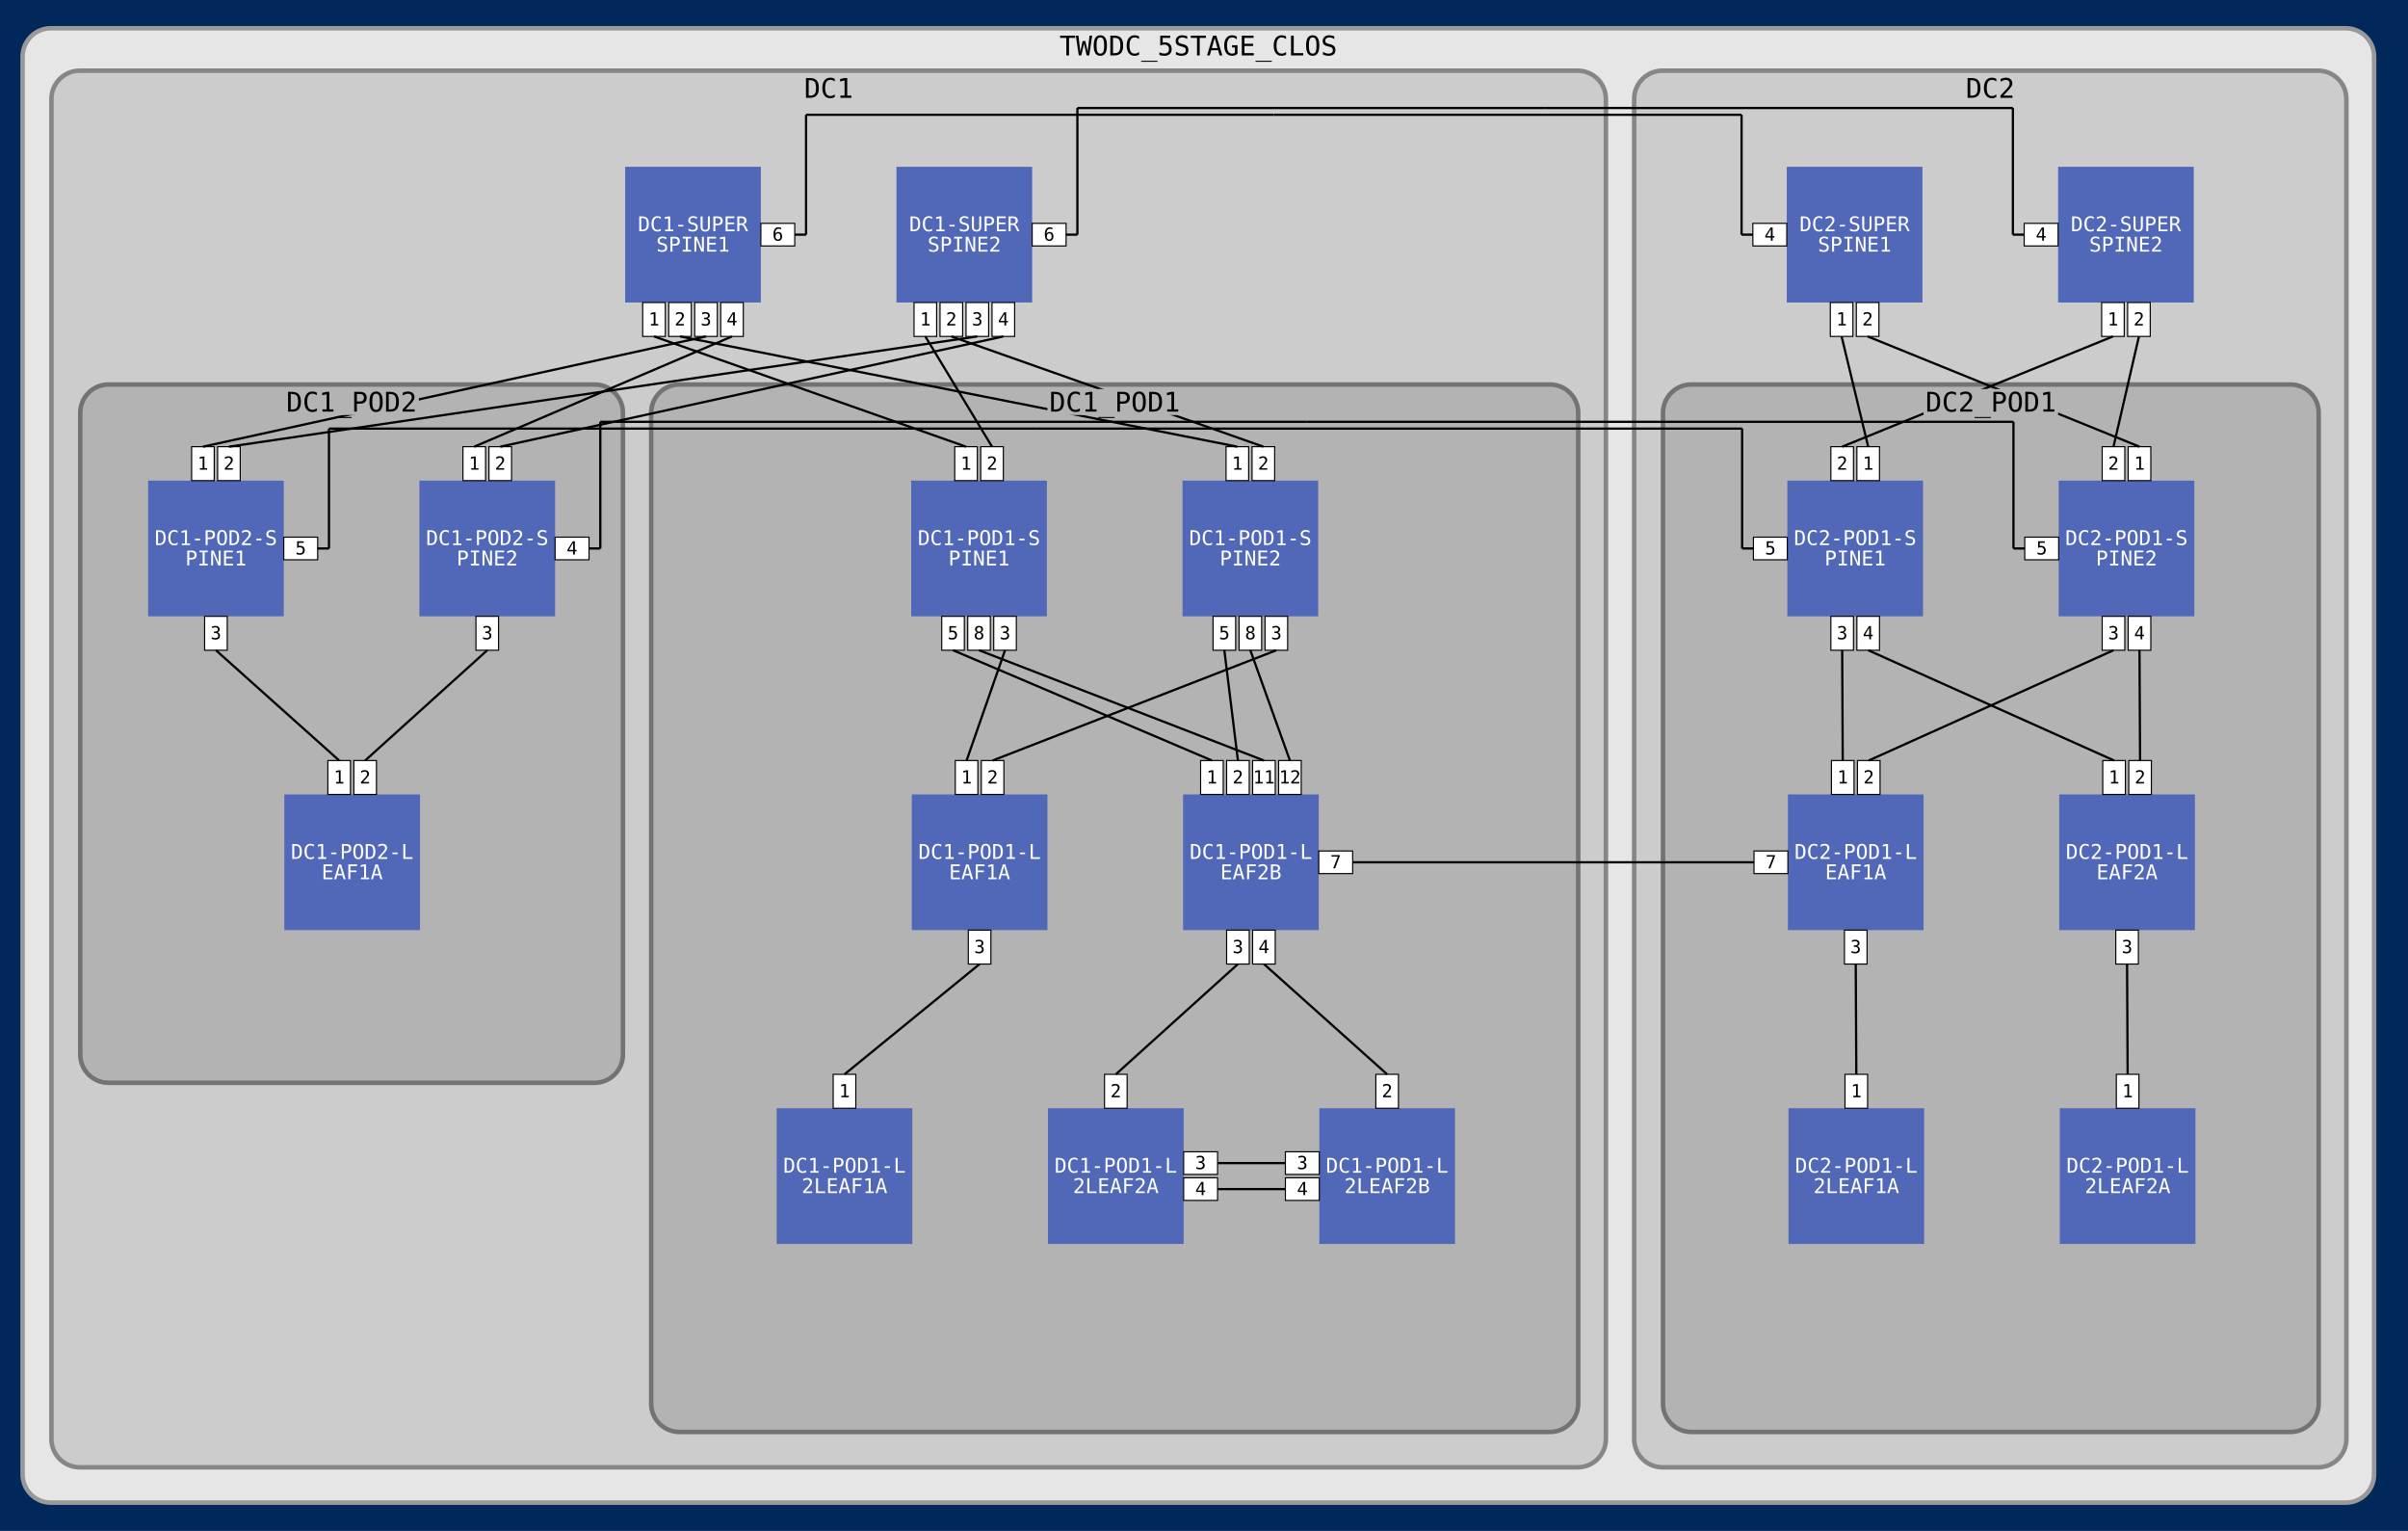
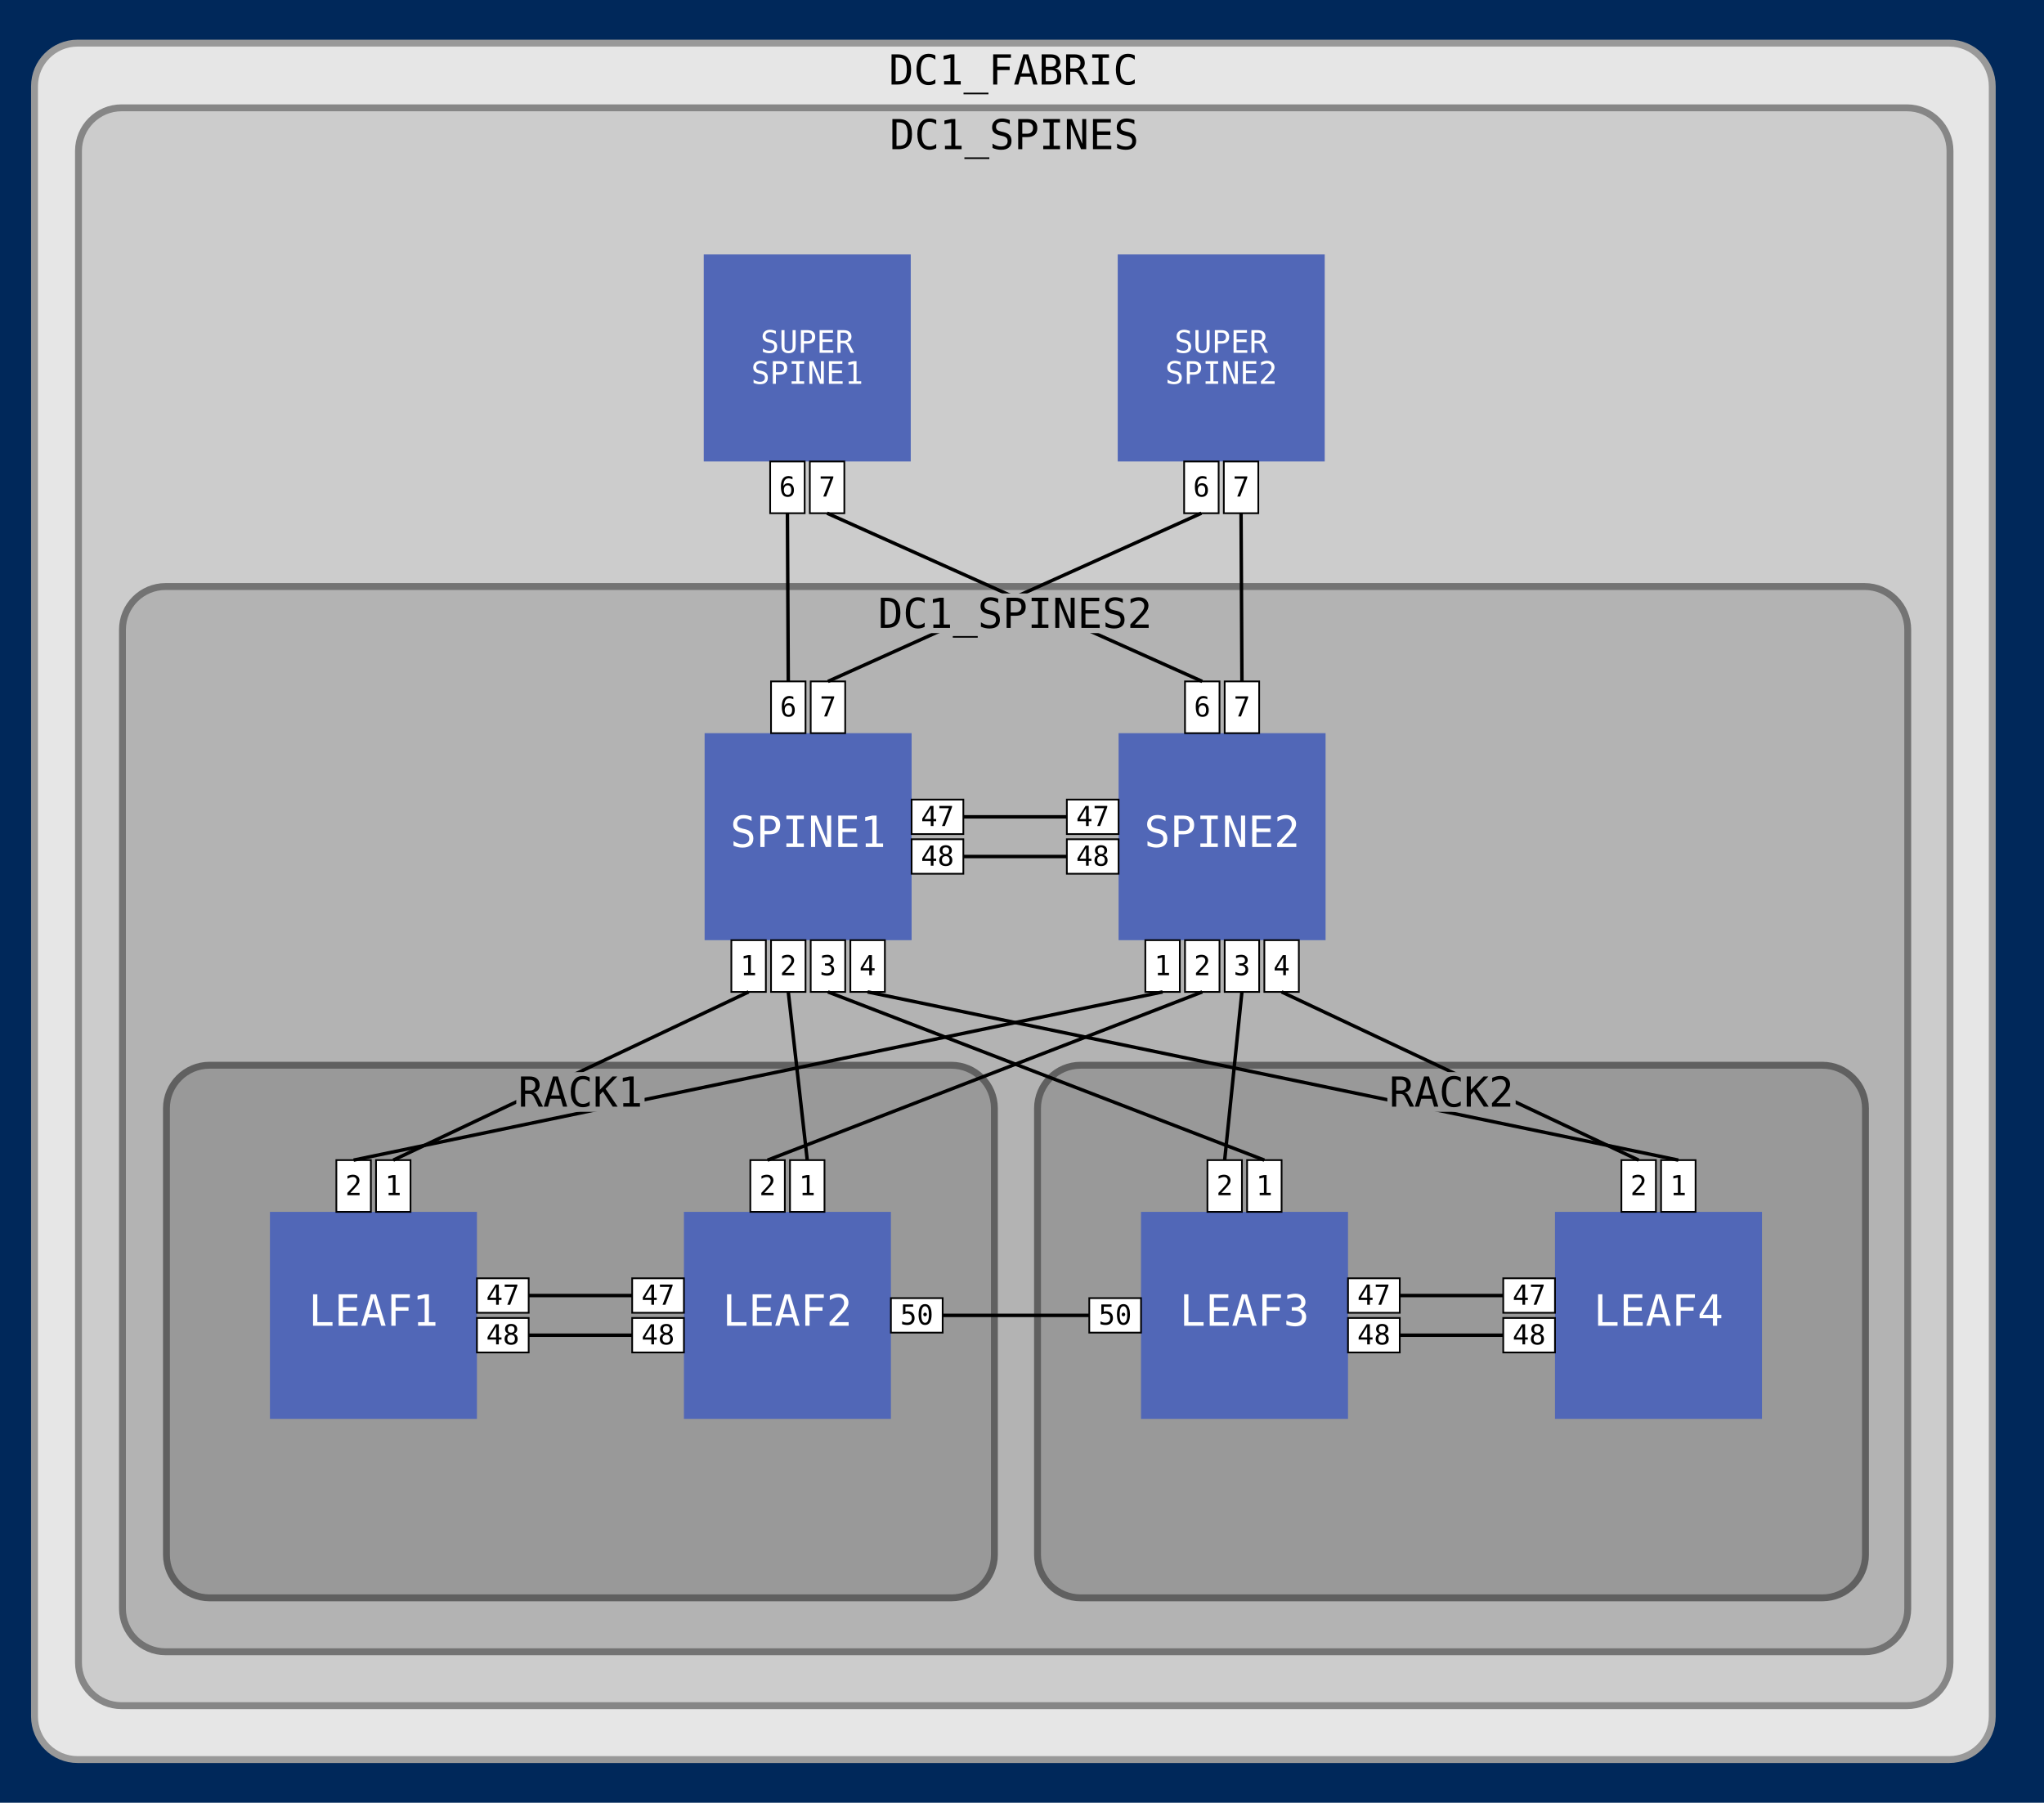
- <svg xmlns="http://www.w3.org/2000/svg" width="2130" height="1353.75" viewBox="0 -1353.75 2130 1353.75" font-family="monospace">
+ <svg xmlns="http://www.w3.org/2000/svg" width="1185" height="1045.0" viewBox="0 -1045.0 1185 1045.0" font-family="monospace">
  <defs>
</defs>
-   <rect x="0" y="-1353.75" width="2130" height="1353.75" fill="#00285A" />
-   <rect x="20" y="-1328.75" width="2080" height="1303.75" fill="hsl(0, 0%, 90%)" rx="25" stroke="hsl(0, 0%, 60.0%)" stroke-width="4" />
-   <rect x="45.5" y="-1291.25" width="1375" height="1235.0" fill="hsl(0, 0%, 80%)" rx="25" stroke="hsl(0, 0%, 52.5%)" stroke-width="4" />
-   <rect x="71.0" y="-1013.75" width="480" height="617.5" fill="hsl(0, 0%, 70%)" rx="25" stroke="hsl(0, 0%, 45.0%)" stroke-width="4" />
-   <rect x="251.5" y="-651.25" width="120" height="120" fill="#5167B7" text="DC1-POD2-LEAF1A" />
-   <text x="311.5" y="-594.25" font-size="18" fill="white" text-anchor="middle" dy="0em">DC1-POD2-L</text>
-   <text x="311.5" y="-576.25" font-size="18" fill="white" text-anchor="middle" dy="0em">EAF1A</text>
-   <rect x="131.0" y="-928.75" width="120" height="120" fill="#5167B7" text="DC1-POD2-SPINE1" />
-   <text x="191.0" y="-871.75" font-size="18" fill="white" text-anchor="middle" dy="0em">DC1-POD2-S</text>
-   <text x="191.0" y="-853.75" font-size="18" fill="white" text-anchor="middle" dy="0em">PINE1</text>
-   <rect x="371.0" y="-928.75" width="120" height="120" fill="#5167B7" text="DC1-POD2-SPINE2" />
-   <text x="431.0" y="-871.75" font-size="18" fill="white" text-anchor="middle" dy="0em">DC1-POD2-S</text>
-   <text x="431.0" y="-853.75" font-size="18" fill="white" text-anchor="middle" dy="0em">PINE2</text>
-   <rect x="576.0" y="-1013.75" width="820" height="926.25" fill="hsl(0, 0%, 70%)" rx="25" stroke="hsl(0, 0%, 45.0%)" stroke-width="4" />
-   <rect x="687.0" y="-373.75" width="120" height="120" fill="#5167B7" text="DC1-POD1-L2LEAF1A" />
-   <text x="747.0" y="-316.75" font-size="18" fill="white" text-anchor="middle" dy="0em">DC1-POD1-L</text>
-   <text x="747.0" y="-298.75" font-size="18" fill="white" text-anchor="middle" dy="0em">2LEAF1A</text>
-   <rect x="927.0" y="-373.75" width="120" height="120" fill="#5167B7" text="DC1-POD1-L2LEAF2A" />
-   <text x="987.0" y="-316.75" font-size="18" fill="white" text-anchor="middle" dy="0em">DC1-POD1-L</text>
-   <text x="987.0" y="-298.75" font-size="18" fill="white" text-anchor="middle" dy="0em">2LEAF2A</text>
-   <rect x="1167.0" y="-373.75" width="120" height="120" fill="#5167B7" text="DC1-POD1-L2LEAF2B" />
-   <text x="1227.0" y="-316.75" font-size="18" fill="white" text-anchor="middle" dy="0em">DC1-POD1-L</text>
-   <text x="1227.0" y="-298.75" font-size="18" fill="white" text-anchor="middle" dy="0em">2LEAF2B</text>
-   <rect x="806.5" y="-651.25" width="120" height="120" fill="#5167B7" text="DC1-POD1-LEAF1A" />
-   <text x="866.5" y="-594.25" font-size="18" fill="white" text-anchor="middle" dy="0em">DC1-POD1-L</text>
-   <text x="866.5" y="-576.25" font-size="18" fill="white" text-anchor="middle" dy="0em">EAF1A</text>
-   <rect x="1046.5" y="-651.25" width="120" height="120" fill="#5167B7" text="DC1-POD1-LEAF2B" />
-   <text x="1106.5" y="-594.25" font-size="18" fill="white" text-anchor="middle" dy="0em">DC1-POD1-L</text>
-   <text x="1106.5" y="-576.25" font-size="18" fill="white" text-anchor="middle" dy="0em">EAF2B</text>
-   <rect x="806.0" y="-928.75" width="120" height="120" fill="#5167B7" text="DC1-POD1-SPINE1" />
-   <text x="866.0" y="-871.75" font-size="18" fill="white" text-anchor="middle" dy="0em">DC1-POD1-S</text>
-   <text x="866.0" y="-853.75" font-size="18" fill="white" text-anchor="middle" dy="0em">PINE1</text>
-   <rect x="1046.0" y="-928.75" width="120" height="120" fill="#5167B7" text="DC1-POD1-SPINE2" />
-   <text x="1106.0" y="-871.75" font-size="18" fill="white" text-anchor="middle" dy="0em">DC1-POD1-S</text>
-   <text x="1106.0" y="-853.75" font-size="18" fill="white" text-anchor="middle" dy="0em">PINE2</text>
-   <rect x="553.0" y="-1206.25" width="120" height="120" fill="#5167B7" text="DC1-SUPER-SPINE1" />
-   <text x="613.0" y="-1149.25" font-size="18" fill="white" text-anchor="middle" dy="0em">DC1-SUPER</text>
-   <text x="613.0" y="-1131.25" font-size="18" fill="white" text-anchor="middle" dy="0em">SPINE1</text>
-   <rect x="793.0" y="-1206.25" width="120" height="120" fill="#5167B7" text="DC1-SUPER-SPINE2" />
-   <text x="853.0" y="-1149.25" font-size="18" fill="white" text-anchor="middle" dy="0em">DC1-SUPER</text>
-   <text x="853.0" y="-1131.25" font-size="18" fill="white" text-anchor="middle" dy="0em">SPINE2</text>
-   <rect x="1445.5" y="-1291.25" width="630" height="1235.0" fill="hsl(0, 0%, 80%)" rx="25" stroke="hsl(0, 0%, 52.5%)" stroke-width="4" />
-   <rect x="1471.0" y="-1013.75" width="580" height="926.25" fill="hsl(0, 0%, 70%)" rx="25" stroke="hsl(0, 0%, 45.0%)" stroke-width="4" />
-   <rect x="1582.0" y="-373.75" width="120" height="120" fill="#5167B7" text="DC2-POD1-L2LEAF1A" />
-   <text x="1642.0" y="-316.75" font-size="18" fill="white" text-anchor="middle" dy="0em">DC2-POD1-L</text>
-   <text x="1642.0" y="-298.75" font-size="18" fill="white" text-anchor="middle" dy="0em">2LEAF1A</text>
-   <rect x="1822.0" y="-373.75" width="120" height="120" fill="#5167B7" text="DC2-POD1-L2LEAF2A" />
-   <text x="1882.0" y="-316.75" font-size="18" fill="white" text-anchor="middle" dy="0em">DC2-POD1-L</text>
-   <text x="1882.0" y="-298.75" font-size="18" fill="white" text-anchor="middle" dy="0em">2LEAF2A</text>
-   <rect x="1581.5" y="-651.25" width="120" height="120" fill="#5167B7" text="DC2-POD1-LEAF1A" />
-   <text x="1641.5" y="-594.25" font-size="18" fill="white" text-anchor="middle" dy="0em">DC2-POD1-L</text>
-   <text x="1641.5" y="-576.25" font-size="18" fill="white" text-anchor="middle" dy="0em">EAF1A</text>
-   <rect x="1821.5" y="-651.25" width="120" height="120" fill="#5167B7" text="DC2-POD1-LEAF2A" />
-   <text x="1881.5" y="-594.25" font-size="18" fill="white" text-anchor="middle" dy="0em">DC2-POD1-L</text>
-   <text x="1881.5" y="-576.25" font-size="18" fill="white" text-anchor="middle" dy="0em">EAF2A</text>
-   <rect x="1581.0" y="-928.75" width="120" height="120" fill="#5167B7" text="DC2-POD1-SPINE1" />
-   <text x="1641.0" y="-871.75" font-size="18" fill="white" text-anchor="middle" dy="0em">DC2-POD1-S</text>
-   <text x="1641.0" y="-853.75" font-size="18" fill="white" text-anchor="middle" dy="0em">PINE1</text>
-   <rect x="1821.0" y="-928.75" width="120" height="120" fill="#5167B7" text="DC2-POD1-SPINE2" />
-   <text x="1881.0" y="-871.75" font-size="18" fill="white" text-anchor="middle" dy="0em">DC2-POD1-S</text>
-   <text x="1881.0" y="-853.75" font-size="18" fill="white" text-anchor="middle" dy="0em">PINE2</text>
-   <rect x="1580.5" y="-1206.25" width="120" height="120" fill="#5167B7" text="DC2-SUPER-SPINE1" />
-   <text x="1640.5" y="-1149.25" font-size="18" fill="white" text-anchor="middle" dy="0em">DC2-SUPER</text>
-   <text x="1640.5" y="-1131.25" font-size="18" fill="white" text-anchor="middle" dy="0em">SPINE1</text>
-   <rect x="1820.5" y="-1206.25" width="120" height="120" fill="#5167B7" text="DC2-SUPER-SPINE2" />
-   <text x="1880.5" y="-1149.25" font-size="18" fill="white" text-anchor="middle" dy="0em">DC2-SUPER</text>
-   <text x="1880.5" y="-1131.25" font-size="18" fill="white" text-anchor="middle" dy="0em">SPINE2</text>
-   <rect x="568.5" y="-1086.25" width="20" height="30" fill="white" stroke="black" />
-   <text x="578.5" y="-1065.917" font-size="16" fill="black" text-anchor="middle" dy="0em">1</text>
-   <rect x="591.5" y="-1086.25" width="20" height="30" fill="white" stroke="black" />
-   <text x="601.5" y="-1065.917" font-size="16" fill="black" text-anchor="middle" dy="0em">2</text>
-   <rect x="614.5" y="-1086.25" width="20" height="30" fill="white" stroke="black" />
-   <text x="624.5" y="-1065.917" font-size="16" fill="black" text-anchor="middle" dy="0em">3</text>
-   <rect x="637.5" y="-1086.25" width="20" height="30" fill="white" stroke="black" />
-   <text x="647.5" y="-1065.917" font-size="16" fill="black" text-anchor="middle" dy="0em">4</text>
-   <rect x="673.0" y="-1156.25" width="30" height="20" fill="white" stroke="black" />
-   <text x="688.0" y="-1140.917" font-size="16" fill="black" text-anchor="middle" dy="0em">6</text>
-   <rect x="808.5" y="-1086.25" width="20" height="30" fill="white" stroke="black" />
-   <text x="818.5" y="-1065.917" font-size="16" fill="black" text-anchor="middle" dy="0em">1</text>
-   <rect x="831.5" y="-1086.25" width="20" height="30" fill="white" stroke="black" />
-   <text x="841.5" y="-1065.917" font-size="16" fill="black" text-anchor="middle" dy="0em">2</text>
-   <rect x="854.5" y="-1086.25" width="20" height="30" fill="white" stroke="black" />
-   <text x="864.5" y="-1065.917" font-size="16" fill="black" text-anchor="middle" dy="0em">3</text>
-   <rect x="877.5" y="-1086.25" width="20" height="30" fill="white" stroke="black" />
-   <text x="887.5" y="-1065.917" font-size="16" fill="black" text-anchor="middle" dy="0em">4</text>
-   <rect x="913.0" y="-1156.25" width="30" height="20" fill="white" stroke="black" />
-   <text x="928.0" y="-1140.917" font-size="16" fill="black" text-anchor="middle" dy="0em">6</text>
-   <rect x="1859.0" y="-1086.25" width="20" height="30" fill="white" stroke="black" />
-   <text x="1869.0" y="-1065.917" font-size="16" fill="black" text-anchor="middle" dy="0em">1</text>
-   <rect x="1882.0" y="-1086.25" width="20" height="30" fill="white" stroke="black" />
-   <text x="1892.0" y="-1065.917" font-size="16" fill="black" text-anchor="middle" dy="0em">2</text>
-   <rect x="1790.5" y="-1156.25" width="30" height="20" fill="white" stroke="black" />
-   <text x="1805.5" y="-1140.917" font-size="16" fill="black" text-anchor="middle" dy="0em">4</text>
-   <rect x="1619.0" y="-1086.25" width="20" height="30" fill="white" stroke="black" />
-   <text x="1629.0" y="-1065.917" font-size="16" fill="black" text-anchor="middle" dy="0em">1</text>
-   <rect x="1642.0" y="-1086.25" width="20" height="30" fill="white" stroke="black" />
-   <text x="1652.0" y="-1065.917" font-size="16" fill="black" text-anchor="middle" dy="0em">2</text>
-   <rect x="1550.5" y="-1156.25" width="30" height="20" fill="white" stroke="black" />
-   <text x="1565.5" y="-1140.917" font-size="16" fill="black" text-anchor="middle" dy="0em">4</text>
-   <rect x="844.5" y="-958.75" width="20" height="30" fill="white" stroke="black" />
-   <text x="854.5" y="-938.417" font-size="16" fill="black" text-anchor="middle" dy="0em">1</text>
-   <rect x="867.5" y="-958.75" width="20" height="30" fill="white" stroke="black" />
-   <text x="877.5" y="-938.417" font-size="16" fill="black" text-anchor="middle" dy="0em">2</text>
-   <rect x="833.0" y="-808.75" width="20" height="30" fill="white" stroke="black" />
-   <text x="843.0" y="-788.417" font-size="16" fill="black" text-anchor="middle" dy="0em">5</text>
-   <rect x="856.0" y="-808.75" width="20" height="30" fill="white" stroke="black" />
-   <text x="866.0" y="-788.417" font-size="16" fill="black" text-anchor="middle" dy="0em">8</text>
-   <rect x="879.0" y="-808.75" width="20" height="30" fill="white" stroke="black" />
-   <text x="889.0" y="-788.417" font-size="16" fill="black" text-anchor="middle" dy="0em">3</text>
-   <rect x="1084.5" y="-958.75" width="20" height="30" fill="white" stroke="black" />
-   <text x="1094.5" y="-938.417" font-size="16" fill="black" text-anchor="middle" dy="0em">1</text>
-   <rect x="1107.5" y="-958.75" width="20" height="30" fill="white" stroke="black" />
-   <text x="1117.5" y="-938.417" font-size="16" fill="black" text-anchor="middle" dy="0em">2</text>
-   <rect x="1073.0" y="-808.75" width="20" height="30" fill="white" stroke="black" />
-   <text x="1083.0" y="-788.417" font-size="16" fill="black" text-anchor="middle" dy="0em">5</text>
-   <rect x="1096.0" y="-808.75" width="20" height="30" fill="white" stroke="black" />
-   <text x="1106.0" y="-788.417" font-size="16" fill="black" text-anchor="middle" dy="0em">8</text>
-   <rect x="1119.0" y="-808.75" width="20" height="30" fill="white" stroke="black" />
-   <text x="1129.0" y="-788.417" font-size="16" fill="black" text-anchor="middle" dy="0em">3</text>
-   <rect x="169.5" y="-958.75" width="20" height="30" fill="white" stroke="black" />
-   <text x="179.5" y="-938.417" font-size="16" fill="black" text-anchor="middle" dy="0em">1</text>
-   <rect x="192.5" y="-958.75" width="20" height="30" fill="white" stroke="black" />
-   <text x="202.5" y="-938.417" font-size="16" fill="black" text-anchor="middle" dy="0em">2</text>
-   <rect x="181.0" y="-808.75" width="20" height="30" fill="white" stroke="black" />
-   <text x="191.0" y="-788.417" font-size="16" fill="black" text-anchor="middle" dy="0em">3</text>
-   <rect x="251.0" y="-878.75" width="30" height="20" fill="white" stroke="black" />
-   <text x="266.0" y="-863.417" font-size="16" fill="black" text-anchor="middle" dy="0em">5</text>
-   <rect x="409.5" y="-958.75" width="20" height="30" fill="white" stroke="black" />
-   <text x="419.5" y="-938.417" font-size="16" fill="black" text-anchor="middle" dy="0em">1</text>
-   <rect x="432.5" y="-958.75" width="20" height="30" fill="white" stroke="black" />
-   <text x="442.5" y="-938.417" font-size="16" fill="black" text-anchor="middle" dy="0em">2</text>
-   <rect x="421.0" y="-808.75" width="20" height="30" fill="white" stroke="black" />
-   <text x="431.0" y="-788.417" font-size="16" fill="black" text-anchor="middle" dy="0em">3</text>
-   <rect x="491.0" y="-878.75" width="30" height="20" fill="white" stroke="black" />
-   <text x="506.0" y="-863.417" font-size="16" fill="black" text-anchor="middle" dy="0em">4</text>
-   <rect x="1619.5" y="-958.75" width="20" height="30" fill="white" stroke="black" />
-   <text x="1629.5" y="-938.417" font-size="16" fill="black" text-anchor="middle" dy="0em">2</text>
-   <rect x="1642.5" y="-958.75" width="20" height="30" fill="white" stroke="black" />
-   <text x="1652.5" y="-938.417" font-size="16" fill="black" text-anchor="middle" dy="0em">1</text>
-   <rect x="1619.5" y="-808.75" width="20" height="30" fill="white" stroke="black" />
-   <text x="1629.5" y="-788.417" font-size="16" fill="black" text-anchor="middle" dy="0em">3</text>
-   <rect x="1642.5" y="-808.75" width="20" height="30" fill="white" stroke="black" />
-   <text x="1652.5" y="-788.417" font-size="16" fill="black" text-anchor="middle" dy="0em">4</text>
-   <rect x="1551.0" y="-878.75" width="30" height="20" fill="white" stroke="black" />
-   <text x="1566.0" y="-863.417" font-size="16" fill="black" text-anchor="middle" dy="0em">5</text>
-   <rect x="1859.5" y="-958.75" width="20" height="30" fill="white" stroke="black" />
-   <text x="1869.5" y="-938.417" font-size="16" fill="black" text-anchor="middle" dy="0em">2</text>
-   <rect x="1882.5" y="-958.75" width="20" height="30" fill="white" stroke="black" />
-   <text x="1892.5" y="-938.417" font-size="16" fill="black" text-anchor="middle" dy="0em">1</text>
-   <rect x="1859.5" y="-808.75" width="20" height="30" fill="white" stroke="black" />
-   <text x="1869.5" y="-788.417" font-size="16" fill="black" text-anchor="middle" dy="0em">3</text>
-   <rect x="1882.5" y="-808.75" width="20" height="30" fill="white" stroke="black" />
-   <text x="1892.5" y="-788.417" font-size="16" fill="black" text-anchor="middle" dy="0em">4</text>
-   <rect x="1791.0" y="-878.75" width="30" height="20" fill="white" stroke="black" />
-   <text x="1806.0" y="-863.417" font-size="16" fill="black" text-anchor="middle" dy="0em">5</text>
-   <rect x="845.0" y="-681.25" width="20" height="30" fill="white" stroke="black" />
-   <text x="855.0" y="-660.917" font-size="16" fill="black" text-anchor="middle" dy="0em">1</text>
-   <rect x="868.0" y="-681.25" width="20" height="30" fill="white" stroke="black" />
-   <text x="878.0" y="-660.917" font-size="16" fill="black" text-anchor="middle" dy="0em">2</text>
-   <rect x="856.5" y="-531.25" width="20" height="30" fill="white" stroke="black" />
-   <text x="866.5" y="-510.917" font-size="16" fill="black" text-anchor="middle" dy="0em">3</text>
-   <rect x="1062.0" y="-681.25" width="20" height="30" fill="white" stroke="black" />
-   <text x="1072.0" y="-660.917" font-size="16" fill="black" text-anchor="middle" dy="0em">1</text>
-   <rect x="1085.0" y="-681.25" width="20" height="30" fill="white" stroke="black" />
-   <text x="1095.0" y="-660.917" font-size="16" fill="black" text-anchor="middle" dy="0em">2</text>
-   <rect x="1108.0" y="-681.25" width="20" height="30" fill="white" stroke="black" />
-   <text x="1118.0" y="-660.917" font-size="16" fill="black" text-anchor="middle" dy="0em">11</text>
-   <rect x="1131.0" y="-681.25" width="20" height="30" fill="white" stroke="black" />
-   <text x="1141.0" y="-660.917" font-size="16" fill="black" text-anchor="middle" dy="0em">12</text>
-   <rect x="1085.0" y="-531.25" width="20" height="30" fill="white" stroke="black" />
-   <text x="1095.0" y="-510.917" font-size="16" fill="black" text-anchor="middle" dy="0em">3</text>
-   <rect x="1108.0" y="-531.25" width="20" height="30" fill="white" stroke="black" />
-   <text x="1118.0" y="-510.917" font-size="16" fill="black" text-anchor="middle" dy="0em">4</text>
-   <rect x="1166.5" y="-601.25" width="30" height="20" fill="white" stroke="black" />
-   <text x="1181.5" y="-585.917" font-size="16" fill="black" text-anchor="middle" dy="0em">7</text>
-   <rect x="290.0" y="-681.25" width="20" height="30" fill="white" stroke="black" />
-   <text x="300.0" y="-660.917" font-size="16" fill="black" text-anchor="middle" dy="0em">1</text>
-   <rect x="313.0" y="-681.25" width="20" height="30" fill="white" stroke="black" />
-   <text x="323.0" y="-660.917" font-size="16" fill="black" text-anchor="middle" dy="0em">2</text>
-   <rect x="1620.0" y="-681.25" width="20" height="30" fill="white" stroke="black" />
-   <text x="1630.0" y="-660.917" font-size="16" fill="black" text-anchor="middle" dy="0em">1</text>
-   <rect x="1643.0" y="-681.25" width="20" height="30" fill="white" stroke="black" />
-   <text x="1653.0" y="-660.917" font-size="16" fill="black" text-anchor="middle" dy="0em">2</text>
-   <rect x="1631.5" y="-531.25" width="20" height="30" fill="white" stroke="black" />
-   <text x="1641.5" y="-510.917" font-size="16" fill="black" text-anchor="middle" dy="0em">3</text>
-   <rect x="1551.5" y="-601.25" width="30" height="20" fill="white" stroke="black" />
-   <text x="1566.5" y="-585.917" font-size="16" fill="black" text-anchor="middle" dy="0em">7</text>
-   <rect x="1860.0" y="-681.25" width="20" height="30" fill="white" stroke="black" />
-   <text x="1870.0" y="-660.917" font-size="16" fill="black" text-anchor="middle" dy="0em">1</text>
-   <rect x="1883.0" y="-681.25" width="20" height="30" fill="white" stroke="black" />
-   <text x="1893.0" y="-660.917" font-size="16" fill="black" text-anchor="middle" dy="0em">2</text>
-   <rect x="1871.5" y="-531.25" width="20" height="30" fill="white" stroke="black" />
-   <text x="1881.5" y="-510.917" font-size="16" fill="black" text-anchor="middle" dy="0em">3</text>
-   <rect x="737.0" y="-403.75" width="20" height="30" fill="white" stroke="black" />
-   <text x="747.0" y="-383.417" font-size="16" fill="black" text-anchor="middle" dy="0em">1</text>
-   <rect x="977.0" y="-403.75" width="20" height="30" fill="white" stroke="black" />
-   <text x="987.0" y="-383.417" font-size="16" fill="black" text-anchor="middle" dy="0em">2</text>
-   <rect x="1047.0" y="-335.25" width="30" height="20" fill="white" stroke="black" />
-   <text x="1062.0" y="-319.917" font-size="16" fill="black" text-anchor="middle" dy="0em">3</text>
-   <rect x="1047.0" y="-312.25" width="30" height="20" fill="white" stroke="black" />
-   <text x="1062.0" y="-296.917" font-size="16" fill="black" text-anchor="middle" dy="0em">4</text>
-   <rect x="1217.0" y="-403.75" width="20" height="30" fill="white" stroke="black" />
-   <text x="1227.0" y="-383.417" font-size="16" fill="black" text-anchor="middle" dy="0em">2</text>
-   <rect x="1137.0" y="-335.25" width="30" height="20" fill="white" stroke="black" />
-   <text x="1152.0" y="-319.917" font-size="16" fill="black" text-anchor="middle" dy="0em">3</text>
-   <rect x="1137.0" y="-312.25" width="30" height="20" fill="white" stroke="black" />
-   <text x="1152.0" y="-296.917" font-size="16" fill="black" text-anchor="middle" dy="0em">4</text>
-   <rect x="1632.0" y="-403.75" width="20" height="30" fill="white" stroke="black" />
-   <text x="1642.0" y="-383.417" font-size="16" fill="black" text-anchor="middle" dy="0em">1</text>
-   <rect x="1872.0" y="-403.75" width="20" height="30" fill="white" stroke="black" />
-   <text x="1882.0" y="-383.417" font-size="16" fill="black" text-anchor="middle" dy="0em">1</text>
-   <path d="M578.5,-1056.25 L854.5,-958.75" stroke="black" stroke-width="2" />
-   <path d="M601.5,-1056.25 L1094.5,-958.75" stroke="black" stroke-width="2" />
-   <path d="M624.5,-1056.25 L179.5,-958.75" stroke="black" stroke-width="2" />
-   <path d="M647.5,-1056.25 L419.5,-958.75" stroke="black" stroke-width="2" />
-   <path d="M703.0,-1146.25 L713.0,-1146.25" stroke="black" stroke-width="2" />
-   <path d="M713.0,-1146.25 L713.0,-1252.25" stroke="black" stroke-width="2" />
-   <path d="M713.0,-1252.25 L1126.75,-1252.25" stroke="black" stroke-width="2" />
-   <path d="M1550.5,-1146.25 L1540.5,-1146.25" stroke="black" stroke-width="2" />
-   <path d="M1540.5,-1146.25 L1540.5,-1252.25" stroke="black" stroke-width="2" />
-   <path d="M1540.5,-1252.25 L1126.75,-1252.25" stroke="black" stroke-width="2" />
-   <path d="M818.5,-1056.25 L877.5,-958.75" stroke="black" stroke-width="2" />
-   <path d="M841.5,-1056.25 L1117.5,-958.75" stroke="black" stroke-width="2" />
-   <path d="M864.5,-1056.25 L202.5,-958.75" stroke="black" stroke-width="2" />
-   <path d="M887.5,-1056.25 L442.5,-958.75" stroke="black" stroke-width="2" />
-   <path d="M943.0,-1146.25 L953.0,-1146.25" stroke="black" stroke-width="2" />
-   <path d="M953.0,-1146.25 L953.0,-1258.25" stroke="black" stroke-width="2" />
-   <path d="M953.0,-1258.25 L1366.75,-1258.25" stroke="black" stroke-width="2" />
-   <path d="M1790.5,-1146.25 L1780.5,-1146.25" stroke="black" stroke-width="2" />
-   <path d="M1780.5,-1146.25 L1780.5,-1258.25" stroke="black" stroke-width="2" />
-   <path d="M1780.5,-1258.25 L1366.75,-1258.25" stroke="black" stroke-width="2" />
-   <path d="M191.0,-778.75 L300.0,-681.25" stroke="black" stroke-width="2" />
-   <path d="M281.0,-868.75 L291.0,-868.75" stroke="black" stroke-width="2" />
-   <path d="M291.0,-868.75 L291.0,-974.75" stroke="black" stroke-width="2" />
-   <path d="M291.0,-974.75 L916.0,-974.75" stroke="black" stroke-width="2" />
-   <path d="M1551.0,-868.75 L1541.0,-868.75" stroke="black" stroke-width="2" />
-   <path d="M1541.0,-868.75 L1541.0,-974.75" stroke="black" stroke-width="2" />
-   <path d="M1541.0,-974.75 L916.0,-974.75" stroke="black" stroke-width="2" />
-   <path d="M431.0,-778.75 L323.0,-681.25" stroke="black" stroke-width="2" />
-   <path d="M521.0,-868.75 L531.0,-868.75" stroke="black" stroke-width="2" />
-   <path d="M531.0,-868.75 L531.0,-980.75" stroke="black" stroke-width="2" />
-   <path d="M531.0,-980.75 L1156.0,-980.75" stroke="black" stroke-width="2" />
-   <path d="M1791.0,-868.75 L1781.0,-868.75" stroke="black" stroke-width="2" />
-   <path d="M1781.0,-868.75 L1781.0,-980.75" stroke="black" stroke-width="2" />
-   <path d="M1781.0,-980.75 L1156.0,-980.75" stroke="black" stroke-width="2" />
-   <path d="M1072.0,-681.25 L843.0,-778.75" stroke="black" stroke-width="2" />
-   <path d="M1095.0,-681.25 L1083.0,-778.75" stroke="black" stroke-width="2" />
-   <path d="M1095.0,-501.25 L987.0,-403.75" stroke="black" stroke-width="2" />
-   <path d="M1118.0,-501.25 L1227.0,-403.75" stroke="black" stroke-width="2" />
-   <path d="M1118.0,-681.25 L866.0,-778.75" stroke="black" stroke-width="2" />
-   <path d="M1141.0,-681.25 L1106.0,-778.75" stroke="black" stroke-width="2" />
-   <path d="M1196.5,-591.25 L1551.5,-591.25" stroke="black" stroke-width="2" />
-   <path d="M1137.0,-325.25 L1077.0,-325.25" stroke="black" stroke-width="2" />
-   <path d="M1137.0,-302.25 L1077.0,-302.25" stroke="black" stroke-width="2" />
-   <path d="M747.0,-403.75 L866.5,-501.25" stroke="black" stroke-width="2" />
-   <path d="M855.0,-681.25 L889.0,-778.75" stroke="black" stroke-width="2" />
-   <path d="M878.0,-681.25 L1129.0,-778.75" stroke="black" stroke-width="2" />
-   <path d="M1869.0,-1056.25 L1629.5,-958.75" stroke="black" stroke-width="2" />
-   <path d="M1892.0,-1056.25 L1869.5,-958.75" stroke="black" stroke-width="2" />
-   <path d="M1629.0,-1056.25 L1652.5,-958.75" stroke="black" stroke-width="2" />
-   <path d="M1652.0,-1056.25 L1892.5,-958.75" stroke="black" stroke-width="2" />
-   <path d="M1630.0,-681.25 L1629.5,-778.75" stroke="black" stroke-width="2" />
-   <path d="M1653.0,-681.25 L1869.5,-778.75" stroke="black" stroke-width="2" />
-   <path d="M1641.5,-501.25 L1642.0,-403.75" stroke="black" stroke-width="2" />
-   <path d="M1882.0,-403.75 L1881.5,-501.25" stroke="black" stroke-width="2" />
-   <path d="M1652.5,-778.75 L1870.0,-681.25" stroke="black" stroke-width="2" />
-   <path d="M1892.5,-778.75 L1893.0,-681.25" stroke="black" stroke-width="2" />
-   <rect x="933.52" y="-1324.75" width="252.96" height="23" fill="hsl(0, 0%, 90%)" />
-   <text x="1060.0" y="-1304.75" font-size="24" fill="black" text-anchor="middle" dy="0em">TWODC_5STAGE_CLOS</text>
-   <rect x="710.68" y="-1287.25" width="44.64" height="23" fill="hsl(0, 0%, 80%)" />
-   <text x="733.0" y="-1267.25" font-size="24" fill="black" text-anchor="middle" dy="0em">DC1</text>
-   <rect x="251.48" y="-1009.75" width="119.04" height="23" fill="hsl(0, 0%, 70%)" />
-   <text x="311.0" y="-989.75" font-size="24" fill="black" text-anchor="middle" dy="0em">DC1_POD2</text>
-   <rect x="926.48" y="-1009.75" width="119.04" height="23" fill="hsl(0, 0%, 70%)" />
-   <text x="986.0" y="-989.75" font-size="24" fill="black" text-anchor="middle" dy="0em">DC1_POD1</text>
-   <rect x="1738.18" y="-1287.25" width="44.64" height="23" fill="hsl(0, 0%, 80%)" />
-   <text x="1760.5" y="-1267.25" font-size="24" fill="black" text-anchor="middle" dy="0em">DC2</text>
-   <rect x="1701.48" y="-1009.75" width="119.04" height="23" fill="hsl(0, 0%, 70%)" />
-   <text x="1761.0" y="-989.75" font-size="24" fill="black" text-anchor="middle" dy="0em">DC2_POD1</text>
+   <rect x="0" y="-1045.0" width="1185" height="1045.0" fill="#00285A" />
+   <rect x="20" y="-1020.0" width="1135" height="995.0" fill="hsl(0, 0%, 90%)" rx="25" stroke="hsl(0, 0%, 60.0%)" stroke-width="4" />
+   <rect x="45.5" y="-982.5" width="1085" height="926.25" fill="hsl(0, 0%, 80%)" rx="25" stroke="hsl(0, 0%, 52.5%)" stroke-width="4" />
+   <rect x="71.0" y="-705.0" width="1035" height="617.5" fill="hsl(0, 0%, 70%)" rx="25" stroke="hsl(0, 0%, 45.0%)" stroke-width="4" />
+   <rect x="96.5" y="-427.5" width="480" height="308.75" fill="hsl(0, 0%, 60%)" rx="25" stroke="hsl(0, 0%, 37.5%)" stroke-width="4" />
+   <rect x="156.5" y="-342.5" width="120" height="120" fill="#5167B7" text="LEAF1" />
+   <text x="216.5" y="-276.5" font-size="25" fill="white" text-anchor="middle" dy="0em">LEAF1</text>
+   <rect x="396.5" y="-342.5" width="120" height="120" fill="#5167B7" text="LEAF2" />
+   <text x="456.5" y="-276.5" font-size="25" fill="white" text-anchor="middle" dy="0em">LEAF2</text>
+   <rect x="601.5" y="-427.5" width="480" height="308.75" fill="hsl(0, 0%, 60%)" rx="25" stroke="hsl(0, 0%, 37.5%)" stroke-width="4" />
+   <rect x="661.5" y="-342.5" width="120" height="120" fill="#5167B7" text="LEAF3" />
+   <text x="721.5" y="-276.5" font-size="25" fill="white" text-anchor="middle" dy="0em">LEAF3</text>
+   <rect x="901.5" y="-342.5" width="120" height="120" fill="#5167B7" text="LEAF4" />
+   <text x="961.5" y="-276.5" font-size="25" fill="white" text-anchor="middle" dy="0em">LEAF4</text>
+   <rect x="408.5" y="-620.0" width="120" height="120" fill="#5167B7" text="SPINE1" />
+   <text x="468.5" y="-554.0" font-size="25" fill="white" text-anchor="middle" dy="0em">SPINE1</text>
+   <rect x="648.5" y="-620.0" width="120" height="120" fill="#5167B7" text="SPINE2" />
+   <text x="708.5" y="-554.0" font-size="25" fill="white" text-anchor="middle" dy="0em">SPINE2</text>
+   <rect x="408.0" y="-897.5" width="120" height="120" fill="#5167B7" text="SUPER-SPINE1" />
+   <text x="468.0" y="-840.5" font-size="18" fill="white" text-anchor="middle" dy="0em">SUPER</text>
+   <text x="468.0" y="-822.5" font-size="18" fill="white" text-anchor="middle" dy="0em">SPINE1</text>
+   <rect x="648.0" y="-897.5" width="120" height="120" fill="#5167B7" text="SUPER-SPINE2" />
+   <text x="708.0" y="-840.5" font-size="18" fill="white" text-anchor="middle" dy="0em">SUPER</text>
+   <text x="708.0" y="-822.5" font-size="18" fill="white" text-anchor="middle" dy="0em">SPINE2</text>
+   <rect x="446.5" y="-777.5" width="20" height="30" fill="white" stroke="black" />
+   <text x="456.5" y="-757.167" font-size="16" fill="black" text-anchor="middle" dy="0em">6</text>
+   <rect x="469.5" y="-777.5" width="20" height="30" fill="white" stroke="black" />
+   <text x="479.5" y="-757.167" font-size="16" fill="black" text-anchor="middle" dy="0em">7</text>
+   <rect x="686.5" y="-777.5" width="20" height="30" fill="white" stroke="black" />
+   <text x="696.5" y="-757.167" font-size="16" fill="black" text-anchor="middle" dy="0em">6</text>
+   <rect x="709.5" y="-777.5" width="20" height="30" fill="white" stroke="black" />
+   <text x="719.5" y="-757.167" font-size="16" fill="black" text-anchor="middle" dy="0em">7</text>
+   <rect x="447.0" y="-650.0" width="20" height="30" fill="white" stroke="black" />
+   <text x="457.0" y="-629.667" font-size="16" fill="black" text-anchor="middle" dy="0em">6</text>
+   <rect x="470.0" y="-650.0" width="20" height="30" fill="white" stroke="black" />
+   <text x="480.0" y="-629.667" font-size="16" fill="black" text-anchor="middle" dy="0em">7</text>
+   <rect x="424.0" y="-500.0" width="20" height="30" fill="white" stroke="black" />
+   <text x="434.0" y="-479.667" font-size="16" fill="black" text-anchor="middle" dy="0em">1</text>
+   <rect x="447.0" y="-500.0" width="20" height="30" fill="white" stroke="black" />
+   <text x="457.0" y="-479.667" font-size="16" fill="black" text-anchor="middle" dy="0em">2</text>
+   <rect x="470.0" y="-500.0" width="20" height="30" fill="white" stroke="black" />
+   <text x="480.0" y="-479.667" font-size="16" fill="black" text-anchor="middle" dy="0em">3</text>
+   <rect x="493.0" y="-500.0" width="20" height="30" fill="white" stroke="black" />
+   <text x="503.0" y="-479.667" font-size="16" fill="black" text-anchor="middle" dy="0em">4</text>
+   <rect x="528.5" y="-581.5" width="30" height="20" fill="white" stroke="black" />
+   <text x="543.5" y="-566.167" font-size="16" fill="black" text-anchor="middle" dy="0em">47</text>
+   <rect x="528.5" y="-558.5" width="30" height="20" fill="white" stroke="black" />
+   <text x="543.5" y="-543.167" font-size="16" fill="black" text-anchor="middle" dy="0em">48</text>
+   <rect x="687.0" y="-650.0" width="20" height="30" fill="white" stroke="black" />
+   <text x="697.0" y="-629.667" font-size="16" fill="black" text-anchor="middle" dy="0em">6</text>
+   <rect x="710.0" y="-650.0" width="20" height="30" fill="white" stroke="black" />
+   <text x="720.0" y="-629.667" font-size="16" fill="black" text-anchor="middle" dy="0em">7</text>
+   <rect x="664.0" y="-500.0" width="20" height="30" fill="white" stroke="black" />
+   <text x="674.0" y="-479.667" font-size="16" fill="black" text-anchor="middle" dy="0em">1</text>
+   <rect x="687.0" y="-500.0" width="20" height="30" fill="white" stroke="black" />
+   <text x="697.0" y="-479.667" font-size="16" fill="black" text-anchor="middle" dy="0em">2</text>
+   <rect x="710.0" y="-500.0" width="20" height="30" fill="white" stroke="black" />
+   <text x="720.0" y="-479.667" font-size="16" fill="black" text-anchor="middle" dy="0em">3</text>
+   <rect x="733.0" y="-500.0" width="20" height="30" fill="white" stroke="black" />
+   <text x="743.0" y="-479.667" font-size="16" fill="black" text-anchor="middle" dy="0em">4</text>
+   <rect x="618.5" y="-581.5" width="30" height="20" fill="white" stroke="black" />
+   <text x="633.5" y="-566.167" font-size="16" fill="black" text-anchor="middle" dy="0em">47</text>
+   <rect x="618.5" y="-558.5" width="30" height="20" fill="white" stroke="black" />
+   <text x="633.5" y="-543.167" font-size="16" fill="black" text-anchor="middle" dy="0em">48</text>
+   <rect x="195.0" y="-372.5" width="20" height="30" fill="white" stroke="black" />
+   <text x="205.0" y="-352.167" font-size="16" fill="black" text-anchor="middle" dy="0em">2</text>
+   <rect x="218.0" y="-372.5" width="20" height="30" fill="white" stroke="black" />
+   <text x="228.0" y="-352.167" font-size="16" fill="black" text-anchor="middle" dy="0em">1</text>
+   <rect x="276.5" y="-304.0" width="30" height="20" fill="white" stroke="black" />
+   <text x="291.5" y="-288.667" font-size="16" fill="black" text-anchor="middle" dy="0em">47</text>
+   <rect x="276.5" y="-281.0" width="30" height="20" fill="white" stroke="black" />
+   <text x="291.5" y="-265.667" font-size="16" fill="black" text-anchor="middle" dy="0em">48</text>
+   <rect x="435.0" y="-372.5" width="20" height="30" fill="white" stroke="black" />
+   <text x="445.0" y="-352.167" font-size="16" fill="black" text-anchor="middle" dy="0em">2</text>
+   <rect x="458.0" y="-372.5" width="20" height="30" fill="white" stroke="black" />
+   <text x="468.0" y="-352.167" font-size="16" fill="black" text-anchor="middle" dy="0em">1</text>
+   <rect x="516.5" y="-292.5" width="30" height="20" fill="white" stroke="black" />
+   <text x="531.5" y="-277.167" font-size="16" fill="black" text-anchor="middle" dy="0em">50</text>
+   <rect x="366.5" y="-304.0" width="30" height="20" fill="white" stroke="black" />
+   <text x="381.5" y="-288.667" font-size="16" fill="black" text-anchor="middle" dy="0em">47</text>
+   <rect x="366.5" y="-281.0" width="30" height="20" fill="white" stroke="black" />
+   <text x="381.5" y="-265.667" font-size="16" fill="black" text-anchor="middle" dy="0em">48</text>
+   <rect x="700.0" y="-372.5" width="20" height="30" fill="white" stroke="black" />
+   <text x="710.0" y="-352.167" font-size="16" fill="black" text-anchor="middle" dy="0em">2</text>
+   <rect x="723.0" y="-372.5" width="20" height="30" fill="white" stroke="black" />
+   <text x="733.0" y="-352.167" font-size="16" fill="black" text-anchor="middle" dy="0em">1</text>
+   <rect x="781.5" y="-304.0" width="30" height="20" fill="white" stroke="black" />
+   <text x="796.5" y="-288.667" font-size="16" fill="black" text-anchor="middle" dy="0em">47</text>
+   <rect x="781.5" y="-281.0" width="30" height="20" fill="white" stroke="black" />
+   <text x="796.5" y="-265.667" font-size="16" fill="black" text-anchor="middle" dy="0em">48</text>
+   <rect x="631.5" y="-292.5" width="30" height="20" fill="white" stroke="black" />
+   <text x="646.5" y="-277.167" font-size="16" fill="black" text-anchor="middle" dy="0em">50</text>
+   <rect x="940.0" y="-372.5" width="20" height="30" fill="white" stroke="black" />
+   <text x="950.0" y="-352.167" font-size="16" fill="black" text-anchor="middle" dy="0em">2</text>
+   <rect x="963.0" y="-372.5" width="20" height="30" fill="white" stroke="black" />
+   <text x="973.0" y="-352.167" font-size="16" fill="black" text-anchor="middle" dy="0em">1</text>
+   <rect x="871.5" y="-304.0" width="30" height="20" fill="white" stroke="black" />
+   <text x="886.5" y="-288.667" font-size="16" fill="black" text-anchor="middle" dy="0em">47</text>
+   <rect x="871.5" y="-281.0" width="30" height="20" fill="white" stroke="black" />
+   <text x="886.5" y="-265.667" font-size="16" fill="black" text-anchor="middle" dy="0em">48</text>
+   <path d="M456.5,-747.5 L457.0,-650.0" stroke="black" stroke-width="2" />
+   <path d="M479.5,-747.5 L697.0,-650.0" stroke="black" stroke-width="2" />
+   <path d="M696.5,-747.5 L480.0,-650.0" stroke="black" stroke-width="2" />
+   <path d="M719.5,-747.5 L720.0,-650.0" stroke="black" stroke-width="2" />
+   <path d="M618.5,-571.5 L558.5,-571.5" stroke="black" stroke-width="2" />
+   <path d="M618.5,-548.5 L558.5,-548.5" stroke="black" stroke-width="2" />
+   <path d="M674.0,-470.0 L205.0,-372.5" stroke="black" stroke-width="2" />
+   <path d="M697.0,-470.0 L445.0,-372.5" stroke="black" stroke-width="2" />
+   <path d="M720.0,-470.0 L710.0,-372.5" stroke="black" stroke-width="2" />
+   <path d="M743.0,-470.0 L950.0,-372.5" stroke="black" stroke-width="2" />
+   <path d="M434.0,-470.0 L228.0,-372.5" stroke="black" stroke-width="2" />
+   <path d="M457.0,-470.0 L468.0,-372.5" stroke="black" stroke-width="2" />
+   <path d="M480.0,-470.0 L733.0,-372.5" stroke="black" stroke-width="2" />
+   <path d="M503.0,-470.0 L973.0,-372.5" stroke="black" stroke-width="2" />
+   <path d="M306.5,-294.0 L366.5,-294.0" stroke="black" stroke-width="2" />
+   <path d="M306.5,-271.0 L366.5,-271.0" stroke="black" stroke-width="2" />
+   <path d="M546.5,-282.5 L631.5,-282.5" stroke="black" stroke-width="2" />
+   <path d="M811.5,-294.0 L871.5,-294.0" stroke="black" stroke-width="2" />
+   <path d="M811.5,-271.0 L871.5,-271.0" stroke="black" stroke-width="2" />
+   <rect x="513.1" y="-1016.0" width="148.8" height="23" fill="hsl(0, 0%, 90%)" />
+   <text x="587.5" y="-996.0" font-size="24" fill="black" text-anchor="middle" dy="0em">DC1_FABRIC</text>
+   <rect x="513.6" y="-978.5" width="148.8" height="23" fill="hsl(0, 0%, 80%)" />
+   <text x="588.0" y="-958.5" font-size="24" fill="black" text-anchor="middle" dy="0em">DC1_SPINES</text>
+   <rect x="506.66" y="-701.0" width="163.68" height="23" fill="hsl(0, 0%, 70%)" />
+   <text x="588.5" y="-681.0" font-size="24" fill="black" text-anchor="middle" dy="0em">DC1_SPINES2</text>
+   <rect x="299.3" y="-423.5" width="74.4" height="23" fill="hsl(0, 0%, 60%)" />
+   <text x="336.5" y="-403.5" font-size="24" fill="black" text-anchor="middle" dy="0em">RACK1</text>
+   <rect x="804.3" y="-423.5" width="74.4" height="23" fill="hsl(0, 0%, 60%)" />
+   <text x="841.5" y="-403.5" font-size="24" fill="black" text-anchor="middle" dy="0em">RACK2</text>
</svg>
